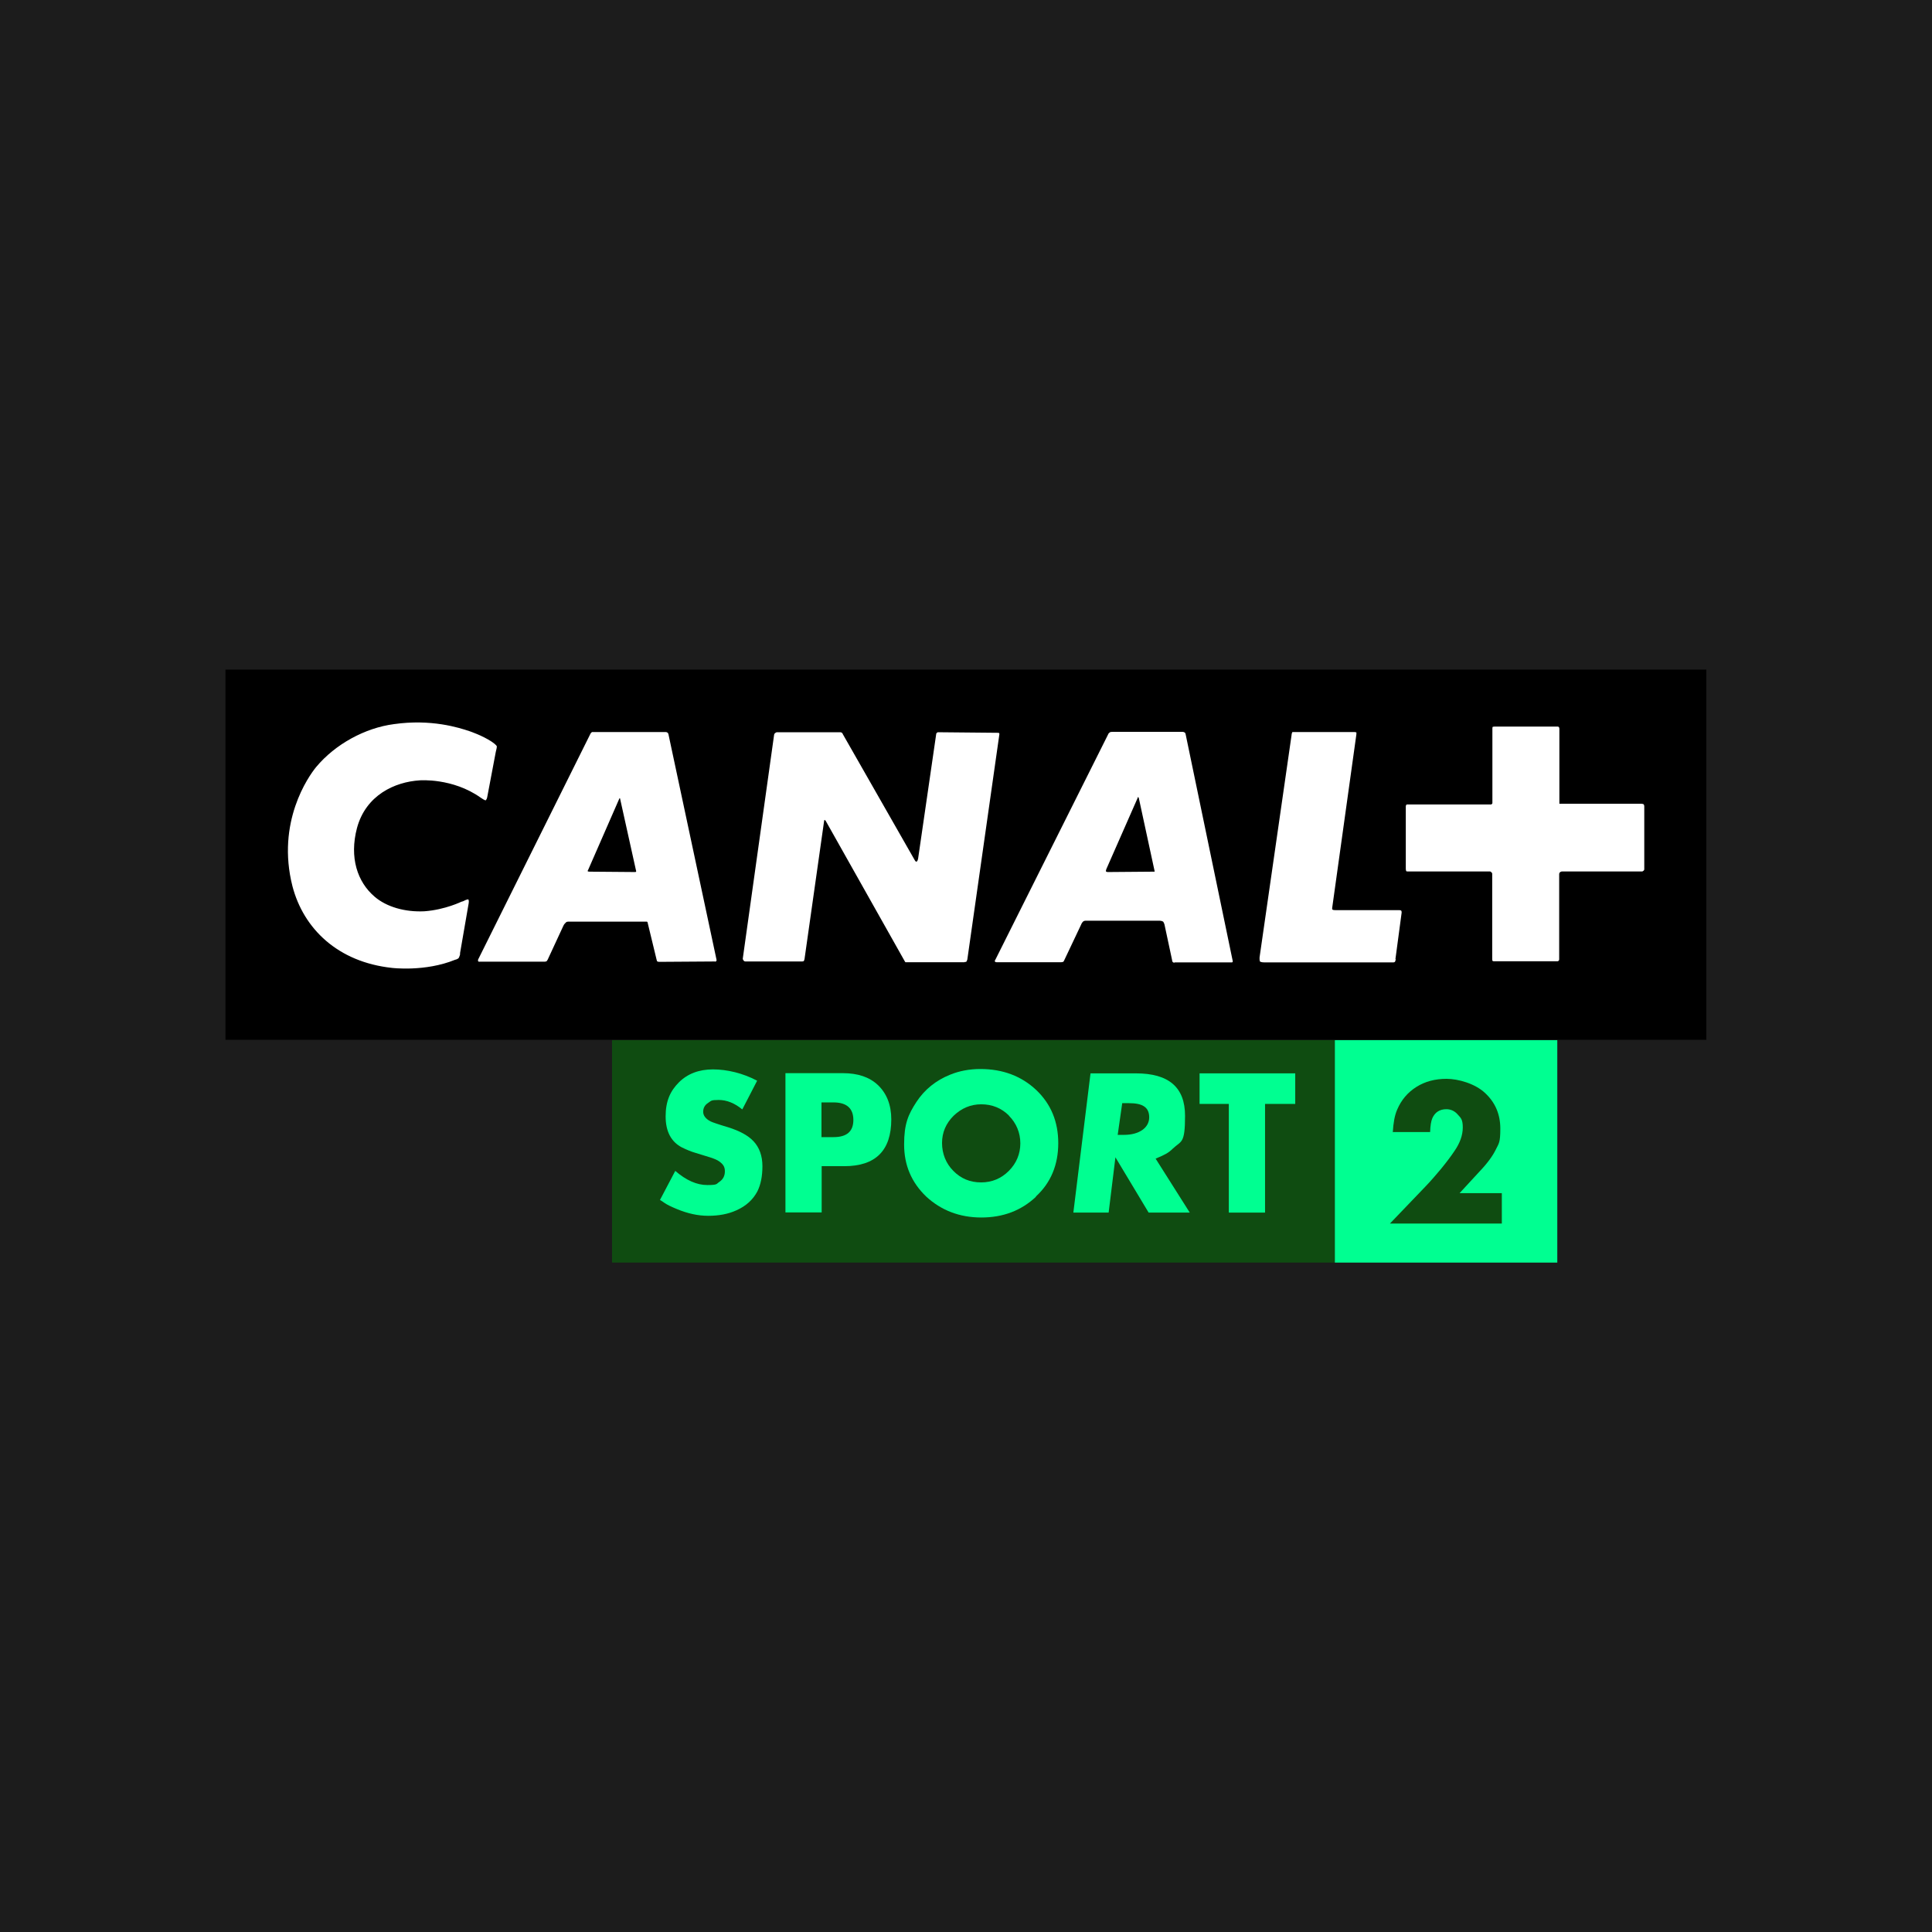
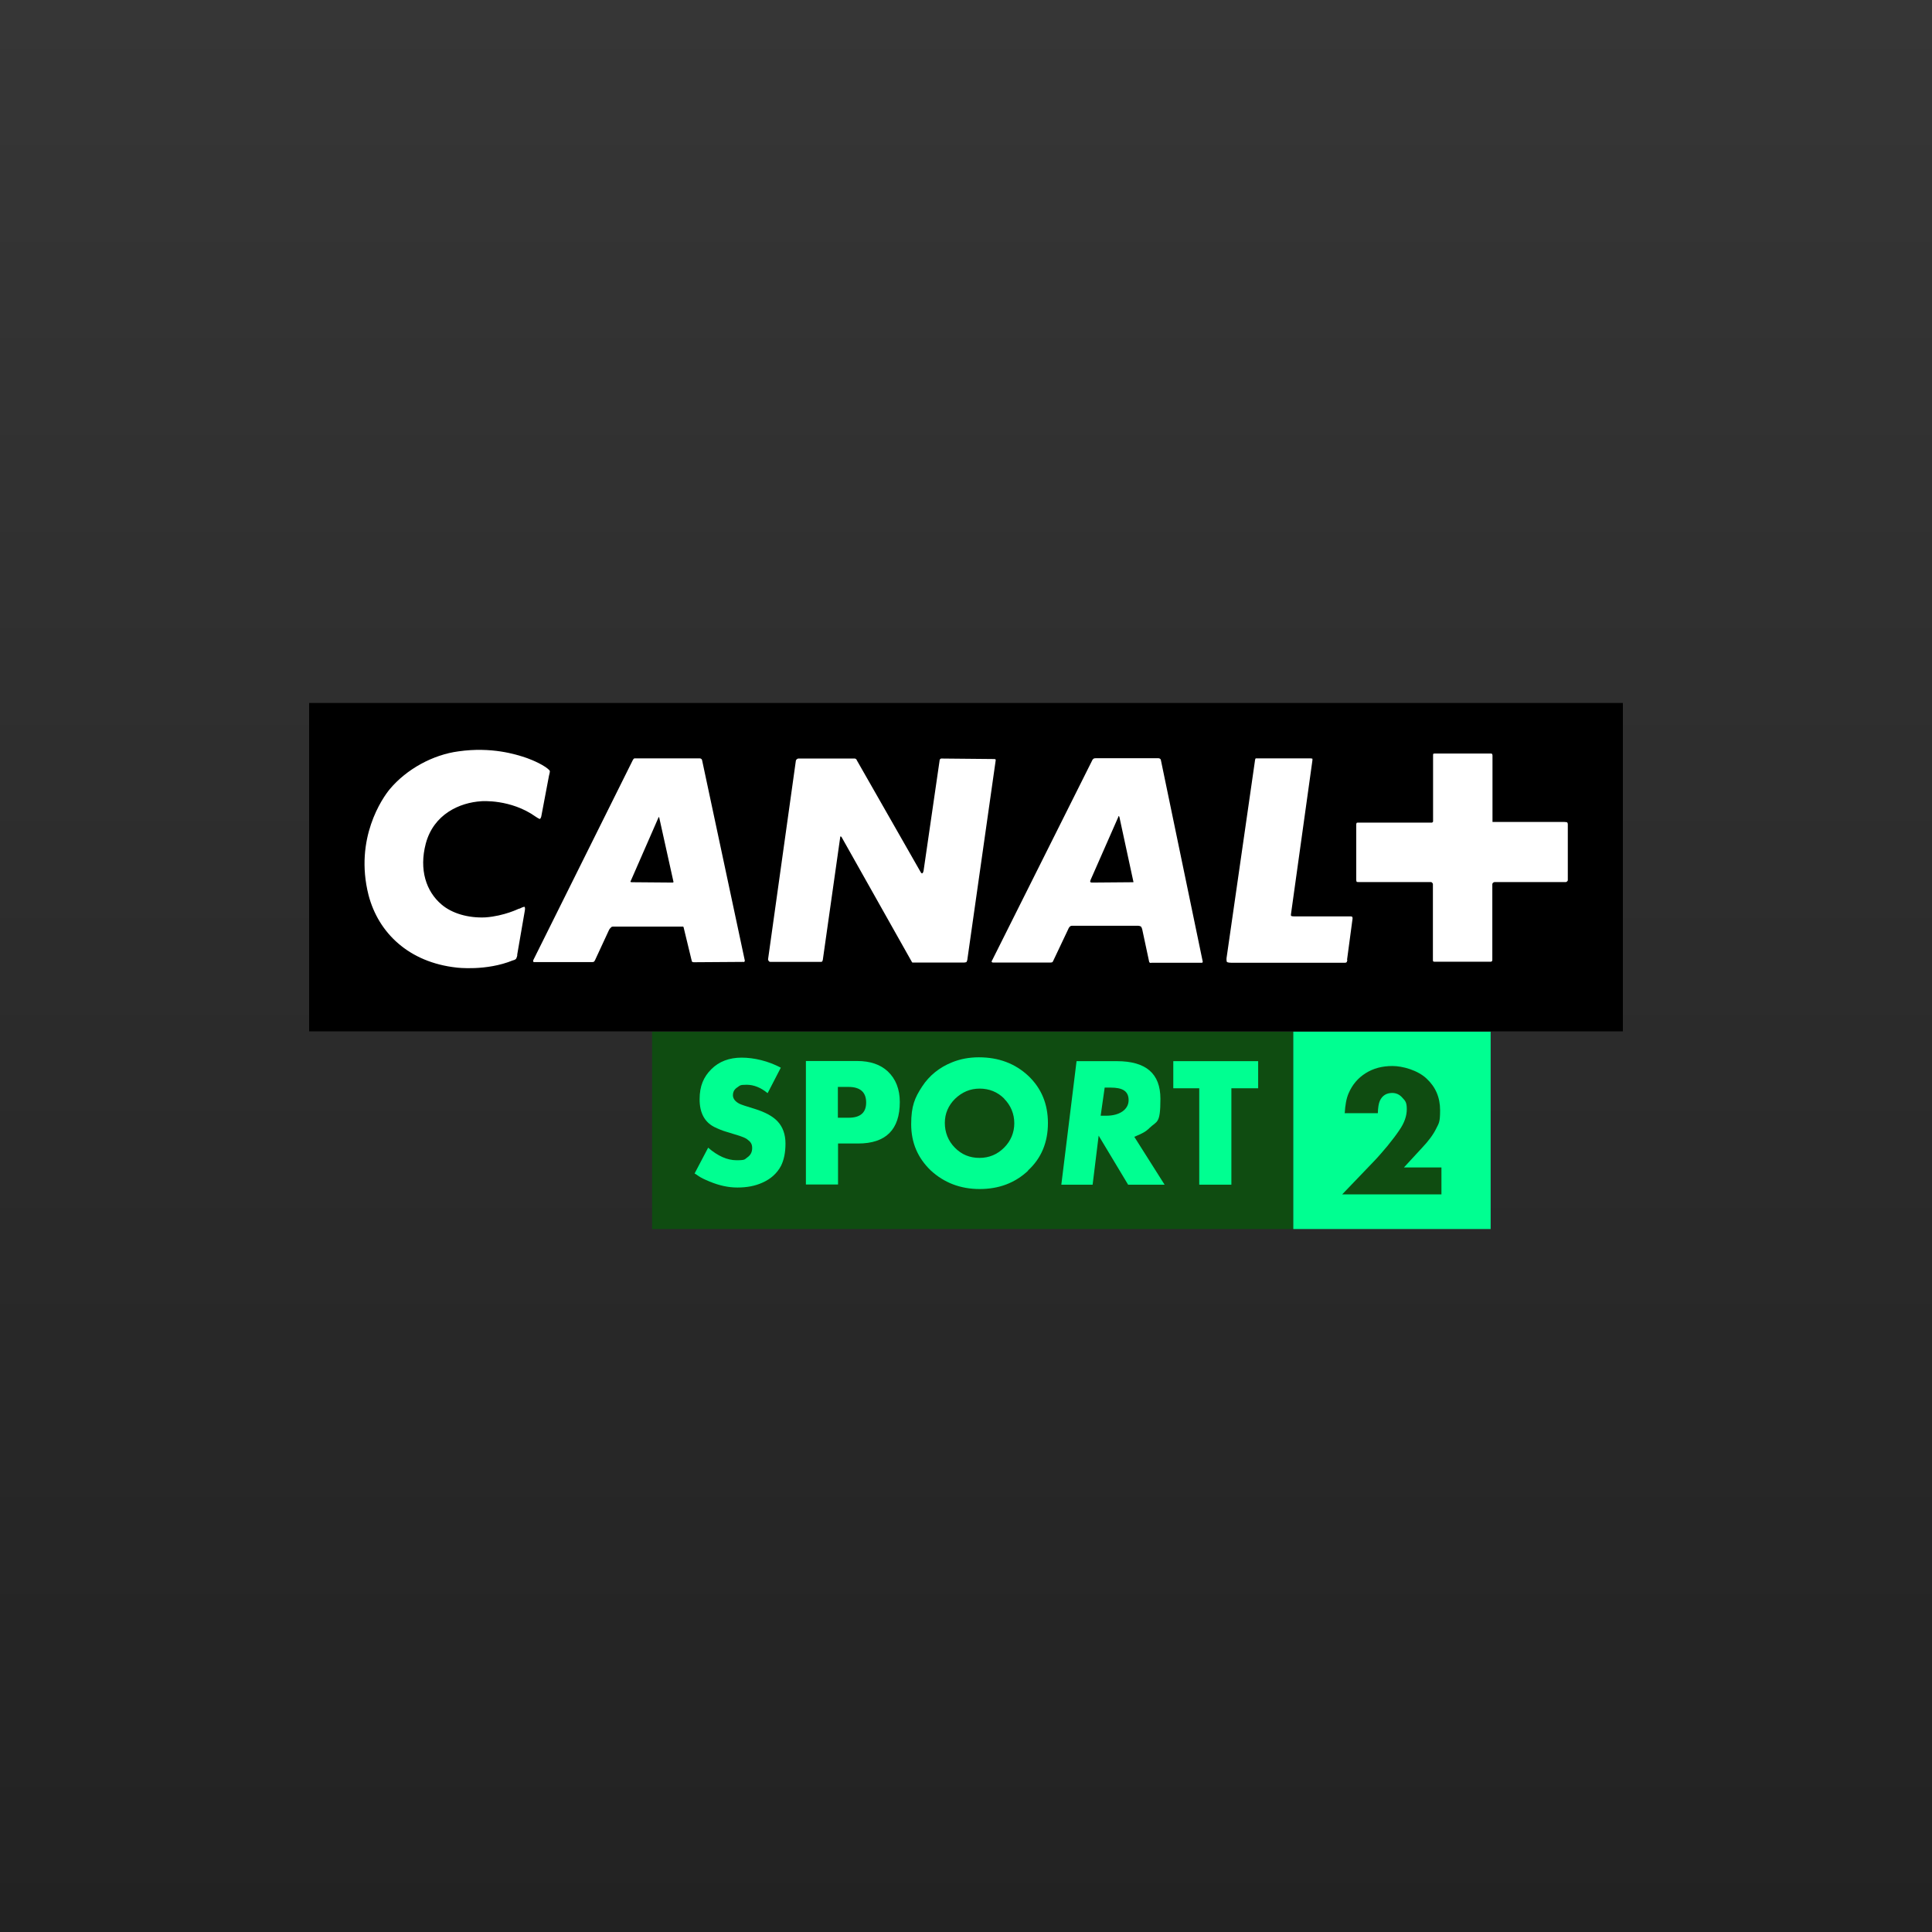
- <svg xmlns="http://www.w3.org/2000/svg" version="1.1" viewBox="0 0 1024 1024">
+ <svg xmlns="http://www.w3.org/2000/svg" width="250" height="250" viewBox="0 0 250 250" fill="none">
+   <rect width="250" height="250" fill="url(#paint0_linear_660_534)" />
+   <path d="M40 133.458H210V90.963H40V133.458Z" fill="black" />
+   <path d="M202.744 114.073C202.744 114.073 202.701 114.138 202.614 114.138H193.431C193.279 114.138 193.214 114.225 193.214 114.225C193.214 114.225 193.106 114.268 193.106 114.441V124.209C193.106 124.361 193.041 124.383 193.041 124.383C193.041 124.383 192.998 124.448 192.89 124.448H185.612C185.504 124.448 185.439 124.383 185.439 124.383C185.439 124.383 185.417 124.339 185.417 124.166V114.398C185.417 114.29 185.309 114.225 185.309 114.225C185.309 114.225 185.266 114.138 185.157 114.138H175.779C175.606 114.138 175.562 114.116 175.562 114.116C175.562 114.116 175.497 114.03 175.497 113.813V106.666C175.497 106.579 175.562 106.471 175.562 106.471C175.562 106.471 175.606 106.449 175.671 106.449H185.266C185.352 106.449 185.352 106.406 185.352 106.406C185.352 106.406 185.439 106.363 185.439 106.298V97.721C185.439 97.634 185.461 97.547 185.461 97.547C185.461 97.547 185.526 97.504 185.742 97.504H192.868C193.019 97.504 193.063 97.547 193.063 97.547C193.063 97.547 193.128 97.634 193.128 97.764V106.363H202.441C202.679 106.363 202.766 106.406 202.766 106.406C202.766 106.406 202.874 106.449 202.874 106.666V113.9C202.874 113.986 202.766 114.073 202.766 114.073" fill="white" />
+   <path d="M174.35 124.209C174.306 124.426 174.263 124.491 174.263 124.491C174.263 124.491 174.22 124.578 174.046 124.578H159.297C158.864 124.578 158.755 124.469 158.755 124.469C158.755 124.469 158.69 124.318 158.712 123.993L162.372 98.565C162.394 98.24 162.481 98.132 162.481 98.132H169.563C169.736 98.132 169.823 98.176 169.823 98.176C169.823 98.176 169.845 98.284 169.823 98.414L167.051 118.297C167.007 118.513 167.116 118.535 167.116 118.535C167.116 118.535 167.202 118.578 167.462 118.578H174.761C174.913 118.578 174.978 118.643 174.978 118.643C174.978 118.643 175.021 118.686 175.021 118.86L174.306 124.209H174.35ZM155.528 124.578H148.987C148.836 124.664 148.727 124.513 148.727 124.513C148.727 124.513 148.684 124.469 148.662 124.274L147.796 120.224C147.731 120.008 147.644 119.899 147.644 119.899C147.644 119.899 147.471 119.791 147.254 119.791H138.721C138.548 119.791 138.439 119.899 138.439 119.899C138.439 119.899 138.288 120.051 138.223 120.246L136.273 124.361C136.23 124.469 136.165 124.513 136.165 124.513C136.165 124.513 136.014 124.556 135.949 124.556H128.563C128.39 124.578 128.325 124.469 128.325 124.469C128.325 124.469 128.281 124.404 128.39 124.253L141.385 98.284C141.45 98.241 141.537 98.154 141.537 98.154C141.537 98.154 141.623 98.111 141.818 98.111H149.875C150.048 98.111 150.157 98.219 150.157 98.219C150.157 98.219 150.2 98.262 150.222 98.371L155.636 124.448C155.636 124.513 155.593 124.556 155.593 124.556C155.593 124.556 155.593 124.578 155.485 124.578M124.838 124.556H118.058C118.058 124.556 118.015 124.513 117.993 124.469L108.897 108.312C108.81 108.225 108.788 108.225 108.788 108.225C108.788 108.225 108.723 108.225 108.723 108.334L106.471 124.209C106.428 124.383 106.384 124.426 106.384 124.426C106.384 124.426 106.298 124.469 106.211 124.469H99.692C99.583 124.469 99.518 124.404 99.518 124.404C99.518 124.404 99.367 124.253 99.388 124.123L102.984 98.436C103.027 98.284 103.092 98.262 103.092 98.262C103.092 98.262 103.2 98.154 103.309 98.154H110.586C110.694 98.154 110.759 98.219 110.759 98.219C110.759 98.219 110.846 98.262 110.868 98.371L119.076 112.752C119.228 113.055 119.315 113.012 119.315 113.012C119.315 113.012 119.445 113.012 119.509 112.687L121.589 98.371C121.589 98.262 121.675 98.219 121.675 98.219C121.675 98.219 121.719 98.154 121.805 98.154L128.65 98.219C128.779 98.219 128.823 98.262 128.823 98.262C128.823 98.262 128.844 98.305 128.844 98.371L125.162 124.253C125.119 124.404 125.054 124.491 125.054 124.491C125.054 124.491 125.011 124.534 124.838 124.534M96.183 124.469L89.794 124.513C89.642 124.513 89.555 124.448 89.555 124.448C89.555 124.448 89.512 124.404 89.469 124.166L88.472 120.051C88.472 119.943 88.386 119.899 88.386 119.899H79.311C79.116 119.899 79.029 120.051 79.029 120.051C79.029 120.051 78.878 120.159 78.769 120.419L76.993 124.253C76.907 124.383 76.885 124.426 76.885 124.426C76.885 124.426 76.777 124.491 76.668 124.491H69.239C69.023 124.534 69.001 124.426 69.001 124.426C69.001 124.426 68.958 124.296 69.044 124.166L81.91 98.305C81.996 98.176 82.083 98.132 82.083 98.132H90.552C90.682 98.132 90.79 98.24 90.79 98.24C90.79 98.24 90.833 98.284 90.855 98.392L96.378 124.296C96.378 124.426 96.313 124.448 96.313 124.448C96.313 124.448 96.27 124.491 96.205 124.491M144.764 105.605C144.764 105.605 144.72 105.605 144.699 105.734L141.125 113.857C141.038 114.095 141.082 114.138 141.082 114.138C141.082 114.138 141.19 114.203 141.277 114.203L146.583 114.16H146.648C146.648 114.16 146.691 114.116 146.648 114.03L144.85 105.713C144.807 105.605 144.785 105.605 144.785 105.605M85.289 105.713C85.289 105.713 85.245 105.713 85.202 105.799L81.65 113.922C81.563 114.051 81.585 114.116 81.585 114.116C81.585 114.116 81.65 114.16 81.802 114.16L87.065 114.203C87.108 114.203 87.13 114.16 87.13 114.16C87.13 114.16 87.173 114.116 87.13 114.03L85.31 105.821C85.31 105.734 85.267 105.734 85.267 105.734M66.944 123.581C66.9 123.863 66.77 124.08 66.77 124.08C66.77 124.08 66.619 124.231 66.359 124.274C62.915 125.682 59.103 125.206 59.103 125.206C52.909 124.534 48.967 120.722 47.689 115.828C45.826 108.485 49.508 103.244 50.418 102.139C52.605 99.518 56.028 97.656 59.341 97.223C63.608 96.616 66.77 97.612 68.048 98.046C68.048 98.046 69.478 98.522 70.561 99.237C71.102 99.605 71.145 99.757 71.145 99.757C71.145 99.757 71.189 99.822 71.037 100.385L70.041 105.648C69.998 105.864 69.868 105.973 69.868 105.973C69.868 105.973 69.781 105.994 69.304 105.67C66.077 103.374 62.309 103.677 62.309 103.677C59.45 103.85 56.114 105.366 55.096 109.157C54.208 112.535 55.139 115.351 57.132 117.04C58.497 118.21 60.619 118.816 62.828 118.708C65.254 118.535 67.182 117.56 67.052 117.625C67.052 117.625 67.16 117.582 67.268 117.56C67.767 117.3 67.875 117.344 67.875 117.344C67.875 117.344 67.983 117.452 67.918 117.798L66.922 123.56L66.944 123.581Z" fill="white" />
+   <path d="M84.379 133.501V159.037H167.354V133.501H84.379Z" fill="#0F4C11" />
+   <path d="M99.323 141.45C98.457 140.735 97.547 140.367 96.616 140.367C95.685 140.367 95.771 140.475 95.425 140.692C95.013 140.952 94.84 141.298 94.84 141.731C94.84 142.165 95.143 142.554 95.706 142.836C95.88 142.923 96.551 143.161 97.721 143.507C99.02 143.919 99.995 144.439 100.623 145.11C101.294 145.825 101.641 146.8 101.641 147.969C101.641 149.139 101.446 150.092 101.056 150.871C100.558 151.803 99.778 152.539 98.652 153.037C97.699 153.471 96.616 153.665 95.425 153.665C94.234 153.665 93.064 153.406 91.808 152.886C91.18 152.626 90.682 152.388 90.378 152.171C90.227 152.063 90.075 151.954 89.88 151.846L91.635 148.511C92.891 149.594 94.104 150.135 95.317 150.135C96.529 150.135 96.335 150.005 96.703 149.767C97.114 149.485 97.331 149.095 97.331 148.554C97.331 148.012 97.114 147.731 96.659 147.406C96.443 147.254 96.14 147.124 95.685 146.973C95.533 146.93 95.252 146.843 94.84 146.713L93.995 146.453C93.454 146.301 92.956 146.085 92.414 145.825C91.158 145.175 90.53 143.984 90.53 142.251C90.53 140.519 91.05 139.349 92.046 138.353C93.042 137.356 94.364 136.858 95.966 136.858C97.569 136.858 99.41 137.291 101.035 138.158L99.367 141.385L99.323 141.45Z" fill="#00FF91" />
+   <path d="M110.889 137.291C112.6 137.291 113.922 137.746 114.874 138.634C115.914 139.609 116.434 140.952 116.434 142.598C116.434 146.171 114.636 147.969 111.041 147.969H108.442V153.276H104.283V137.291H110.889ZM109.806 144.634C111.322 144.634 112.08 143.984 112.08 142.663C112.08 141.342 111.322 140.648 109.806 140.648H108.42V144.634H109.785H109.806Z" fill="#00FF91" />
+   <path d="M133.046 151.478C131.335 153.081 129.256 153.86 126.765 153.86C124.274 153.86 122.152 153.037 120.441 151.456C118.751 149.832 117.907 147.861 117.907 145.478C117.907 143.096 118.383 142.035 119.315 140.605C120.246 139.176 121.567 138.114 123.191 137.465C124.253 137.031 125.422 136.815 126.657 136.815C129.256 136.815 131.379 137.638 133.068 139.219C134.757 140.822 135.602 142.858 135.602 145.327C135.602 147.796 134.757 149.875 133.025 151.456M129.949 142.165C129.083 141.298 128 140.865 126.765 140.865C125.531 140.865 124.491 141.32 123.581 142.186C122.715 143.053 122.26 144.092 122.26 145.305C122.26 146.518 122.693 147.644 123.56 148.511C124.426 149.399 125.487 149.832 126.744 149.832C128 149.832 129.061 149.377 129.927 148.511C130.794 147.644 131.249 146.561 131.249 145.348C131.249 144.136 130.794 143.031 129.927 142.165" fill="#00FF91" />
+   <path d="M145.977 153.297L142.165 146.951L141.385 153.297H137.335L139.306 137.313H144.504C148.294 137.313 150.157 138.916 150.157 142.186C150.157 145.457 149.724 145.024 148.749 145.955C148.251 146.453 147.818 146.67 146.778 147.103L150.698 153.297H145.998H145.977ZM143.161 144.374C144.872 144.374 146.042 143.572 146.042 142.36C146.042 141.147 145.197 140.735 143.724 140.735H142.944L142.425 144.374H143.139H143.161Z" fill="#00FF91" />
+   <path d="M159.34 140.822V153.297H155.182V140.822H151.824V137.313H162.805V140.822H159.34Z" fill="#00FF91" />
+   <path d="M192.89 133.501H167.354V159.037H192.89V133.501Z" fill="#00FF91" />
+   <path d="M174.003 144.092C174.068 142.988 174.22 142.143 174.501 141.493C174.978 140.367 175.714 139.501 176.71 138.872C177.707 138.244 178.855 137.941 180.176 137.941C181.497 137.941 183.446 138.483 184.594 139.566C185.764 140.648 186.349 142.013 186.349 143.659C186.349 145.305 186.175 145.348 185.829 146.063C185.482 146.778 184.876 147.623 183.966 148.576L181.67 151.066H186.522V154.553H173.678L177.728 150.33C178.378 149.659 178.963 148.965 179.548 148.272C180.219 147.449 180.717 146.778 181.064 146.258C181.714 145.327 182.038 144.417 182.038 143.529C182.038 142.641 181.844 142.446 181.475 142.056C181.129 141.645 180.674 141.428 180.154 141.428C179.396 141.428 178.855 141.775 178.551 142.446C178.4 142.793 178.313 143.313 178.292 144.049H173.981L174.003 144.092Z" fill="#0F4C11" />
  <defs>
-     <style>
-       .cls-1 {
-         fill: #1c1c1c;
-       }
- 
-       .cls-2 {
-         fill: #00ff91;
-       }
- 
-       .cls-3 {
-         fill: #fff;
-       }
- 
-       .cls-4 {
-         fill: #0f4c11;
-       }
-     </style>
+     <linearGradient id="paint0_linear_660_534" x1="125" y1="0" x2="125" y2="250" gradientUnits="userSpaceOnUse">
+       <stop stop-color="#363636" />
+       <stop offset="1" stop-color="#222222" />
+     </linearGradient>
  </defs>
-   <g>
-     <g id="Vrstva_1">
-       <g id="Vrstva_1-2" data-name="Vrstva_1">
-         <rect class="cls-1" width="1024" height="1024" />
-       </g>
-       <g>
-         <path id="path4" d="M119.5,551.1h784.9v-196.2H119.5v196.2Z" />
-         <path id="path5" class="cls-3" d="M870.9,461.6s-.2.3-.6.3h-42.4c-.7,0-1,.4-1,.4,0,0-.5.2-.5,1v45.1c0,.7-.3.8-.3.8,0,0-.2.3-.7.3h-33.6c-.5,0-.8-.3-.8-.3,0,0-.1-.2-.1-1v-45.1c0-.5-.5-.8-.5-.8,0,0-.2-.4-.7-.4h-43.3c-.8,0-1-.1-1-.1,0,0-.3-.4-.3-1.4v-33c0-.4.3-.9.3-.9,0,0,.2-.1.5-.1h44.3c.4,0,.4-.2.4-.2,0,0,.4-.2.4-.5v-39.6c0-.4.1-.8.1-.8,0,0,.3-.2,1.3-.2h32.9c.7,0,.9.2.9.2,0,0,.3.4.3,1v39.7h43c1.1,0,1.5.2,1.5.2,0,0,.5.2.5,1.2v33.4c0,.4-.5.8-.5.8" />
-         <path id="path6" class="cls-3" d="M739.8,508.4c-.2,1-.4,1.3-.4,1.3,0,0-.2.4-1,.4h-68.1c-2,0-2.5-.5-2.5-.5,0,0-.3-.7-.2-2.2l16.9-117.4c.1-1.5.5-2,.5-2h32.7c.8,0,1.2.2,1.2.2,0,0,.1.5,0,1.1l-12.8,91.8c-.2,1,.3,1.1.3,1.1,0,0,.4.2,1.6.2h33.7c.7,0,1,.3,1,.3,0,0,.2.2.2,1l-3.3,24.7ZM652.9,510.1h-30.2c-.7.4-1.2-.3-1.2-.3,0,0-.2-.2-.3-1.1l-4-18.7c-.3-1-.7-1.5-.7-1.5,0,0-.8-.5-1.8-.5h-39.4c-.8,0-1.3.5-1.3.5,0,0-.7.7-1,1.6l-9,19c-.2.5-.5.7-.5.7,0,0-.7.2-1,.2h-34.1c-.8.1-1.1-.4-1.1-.4,0,0-.2-.3.3-1l60-119.9c.3-.2.7-.6.7-.6,0,0,.4-.2,1.3-.2h37.2c.8,0,1.3.5,1.3.5,0,0,.2.2.3.7l25,120.4c0,.3-.2.5-.2.5,0,0,0,.1-.5.1M511.2,510h-31.3s-.2-.2-.3-.4l-42-74.6c-.4-.4-.5-.4-.5-.4,0,0-.3,0-.3.5l-10.4,73.3c-.2.8-.4,1-.4,1,0,0-.4.2-.8.2h-30.1c-.5,0-.8-.3-.8-.3,0,0-.7-.7-.6-1.3l16.6-118.6c.2-.7.5-.8.5-.8,0,0,.5-.5,1-.5h33.6c.5,0,.8.3.8.3,0,0,.4.2.5.7l37.9,66.4c.7,1.4,1.1,1.2,1.1,1.2,0,0,.6,0,.9-1.5l9.6-66.1c0-.5.4-.7.4-.7,0,0,.2-.3.6-.3l31.6.3c.6,0,.8.2.8.2,0,0,.1.2.1.5l-17,119.5c-.2.7-.5,1.1-.5,1.1,0,0-.2.2-1,.2M378.9,509.6l-29.5.2c-.7,0-1.1-.3-1.1-.3,0,0-.2-.2-.4-1.3l-4.6-19c0-.5-.4-.7-.4-.7h-41.9c-.9,0-1.3.7-1.3.7,0,0-.7.5-1.2,1.7l-8.2,17.7c-.4.6-.5.8-.5.8,0,0-.5.3-1,.3h-34.3c-1,.2-1.1-.3-1.1-.3,0,0-.2-.6.2-1.2l59.4-119.4c.4-.6.8-.8.8-.8h39.1c.6,0,1.1.5,1.1.5,0,0,.2.2.3.7l25.5,119.6c0,.6-.3.7-.3.7,0,0-.2.2-.5.2M603.2,422.5s-.2,0-.3.6l-16.5,37.5c-.4,1.1-.2,1.3-.2,1.3,0,0,.5.3.9.3l24.5-.2h.3s.2-.2,0-.6l-8.3-38.4c-.2-.5-.3-.5-.3-.5M328.6,423s-.2,0-.4.4l-16.4,37.5c-.4.6-.3.9-.3.9,0,0,.3.2,1,.2l24.3.2c.2,0,.3-.2.3-.2,0,0,.2-.2,0-.6l-8.4-37.9c0-.4-.2-.4-.2-.4M243.9,505.5c-.2,1.3-.8,2.3-.8,2.3,0,0-.7.7-1.9.9-15.9,6.5-33.5,4.3-33.5,4.3-28.6-3.1-46.8-20.7-52.7-43.3-8.6-33.9,8.4-58.1,12.6-63.2,10.1-12.1,25.9-20.7,41.2-22.7,19.7-2.8,34.3,1.8,40.2,3.8,0,0,6.6,2.2,11.6,5.5,2.5,1.7,2.7,2.4,2.7,2.4,0,0,.2.3-.5,2.9l-4.6,24.3c-.2,1-.8,1.5-.8,1.5,0,0-.4.1-2.6-1.4-14.9-10.6-32.3-9.2-32.3-9.2-13.2.8-28.6,7.8-33.3,25.3-4.1,15.6.2,28.6,9.4,36.4,6.3,5.4,16.1,8.2,26.3,7.7,11.2-.8,20.1-5.3,19.5-5,0,0,.5-.2,1-.3,2.3-1.2,2.8-1,2.8-1,0,0,.5.5.2,2.1l-4.6,26.6Z" />
-         <path id="path7" class="cls-4" d="M324.4,551.3v117.9h383.1v-117.9h-383.1Z" />
-         <path id="path8" class="cls-2" d="M393.4,588c-4-3.3-8.2-5-12.5-5s-3.9.5-5.5,1.5c-1.9,1.2-2.7,2.8-2.7,4.8s1.4,3.8,4,5.1c.8.4,3.9,1.5,9.3,3.1,6,1.9,10.5,4.3,13.4,7.4,3.1,3.3,4.7,7.8,4.7,13.2s-.9,9.8-2.7,13.4c-2.3,4.3-5.9,7.7-11.1,10-4.4,2-9.4,2.9-14.9,2.9s-10.9-1.2-16.7-3.6c-2.9-1.2-5.2-2.3-6.6-3.3-.7-.5-1.4-1-2.3-1.5l8.1-15.4c5.8,5,11.4,7.5,17,7.5s4.7-.6,6.4-1.7c1.9-1.3,2.9-3.1,2.9-5.6s-1-3.8-3.1-5.3c-1-.7-2.4-1.3-4.5-2-.7-.2-2-.6-3.9-1.2l-3.9-1.2c-2.5-.7-4.8-1.7-7.3-2.9-5.8-3-8.7-8.5-8.7-16.5s2.4-13.4,7-18c4.6-4.6,10.7-6.9,18.1-6.9s15.9,2,23.4,6l-7.7,14.9Z" />
-         <path id="path9" class="cls-2" d="M446.8,568.8c7.9,0,14,2.1,18.4,6.2,4.8,4.5,7.2,10.7,7.2,18.3,0,16.5-8.3,24.8-24.9,24.8h-12v24.5h-19.2v-73.8h30.5ZM441.8,602.7c7,0,10.5-3,10.5-9.1s-3.5-9.3-10.5-9.3h-6.4v18.4h6.3Z" />
-         <path id="path10" class="cls-2" d="M549.1,634.3c-7.9,7.4-17.5,11-29,11s-21.3-3.8-29.2-11.1c-7.8-7.5-11.7-16.6-11.7-27.6s2.2-15.9,6.5-22.5c4.3-6.6,10.4-11.5,17.9-14.5,4.9-2,10.3-3,16-3,12,0,21.8,3.8,29.6,11.1,7.8,7.4,11.7,16.8,11.7,28.2s-3.9,21-11.9,28.3M534.8,591.3c-4-4-9-6-14.7-6s-10.5,2.1-14.7,6.1c-4,4-6.1,8.8-6.1,14.4s2,10.8,6,14.8c4,4.1,8.9,6.1,14.7,6.1s10.7-2.1,14.7-6.1c4-4,6.1-9,6.1-14.6s-2.1-10.7-6.1-14.7" />
-         <path id="path11" class="cls-2" d="M608.8,642.7l-17.6-29.3-3.6,29.3h-18.7l9.1-73.8h24c17.5,0,26.1,7.4,26.1,22.5s-2,13.1-6.5,17.4c-2.3,2.3-4.3,3.3-9.1,5.3l18.1,28.6h-21.7ZM595.8,601.5c7.9,0,13.3-3.7,13.3-9.3s-3.9-7.5-10.7-7.5h-3.6l-2.4,16.8h3.3Z" />
-         <path id="path12" class="cls-2" d="M670.5,585.1v57.6h-19.2v-57.6h-15.5v-16.2h50.7v16.2h-16Z" />
-         <rect class="cls-2" x="707.5" y="551.3" width="117.9" height="117.9" />
-         <path id="path13" class="cls-4" d="M738.2,600.2c.3-5.1,1-9,2.3-12,2.2-5.2,5.6-9.2,10.2-12.1,4.6-2.9,9.9-4.3,16-4.3s15.1,2.5,20.4,7.5c5.4,5,8.1,11.3,8.1,18.9s-.8,7.8-2.4,11.1c-1.6,3.3-4.4,7.2-8.6,11.6l-10.6,11.5h22.4v16.1h-59.3l18.7-19.5c3-3.1,5.7-6.3,8.4-9.5,3.1-3.8,5.4-6.9,7-9.3,3-4.3,4.5-8.5,4.5-12.6s-.9-5-2.6-6.8c-1.6-1.9-3.7-2.9-6.1-2.9-3.5,0-6,1.6-7.4,4.7-.7,1.6-1.1,4-1.2,7.4h-19.9Z" />
-       </g>
-     </g>
-   </g>
</svg>
